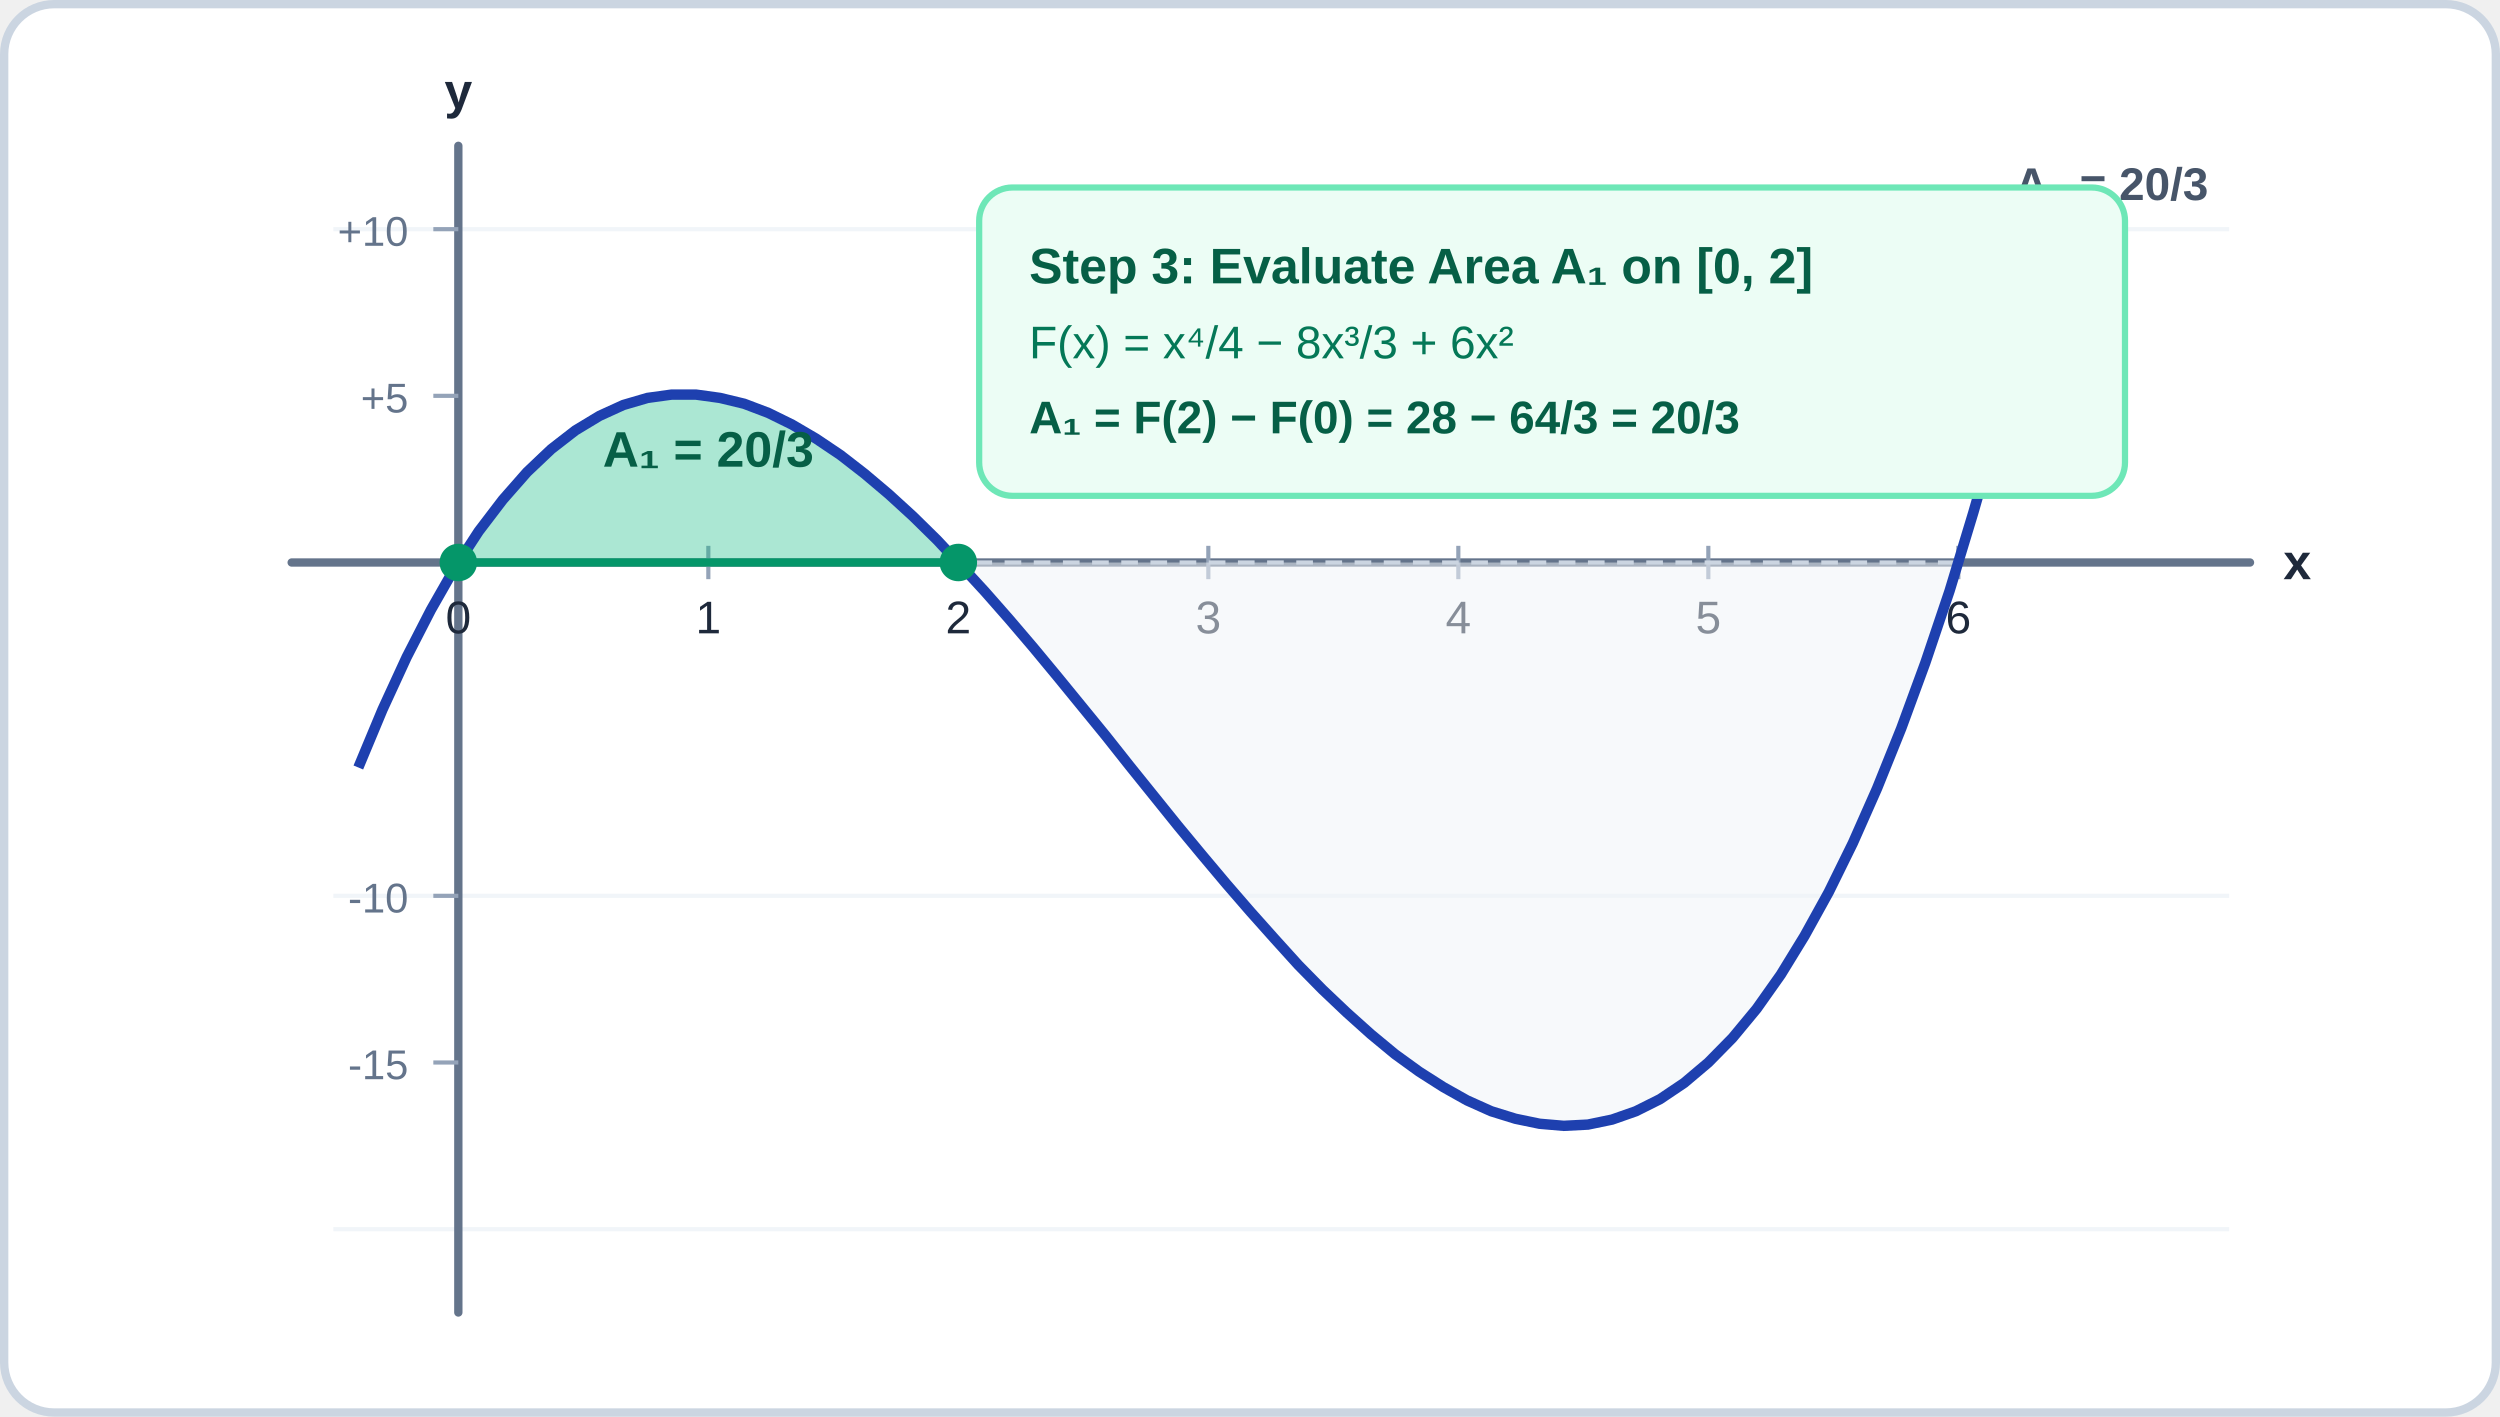
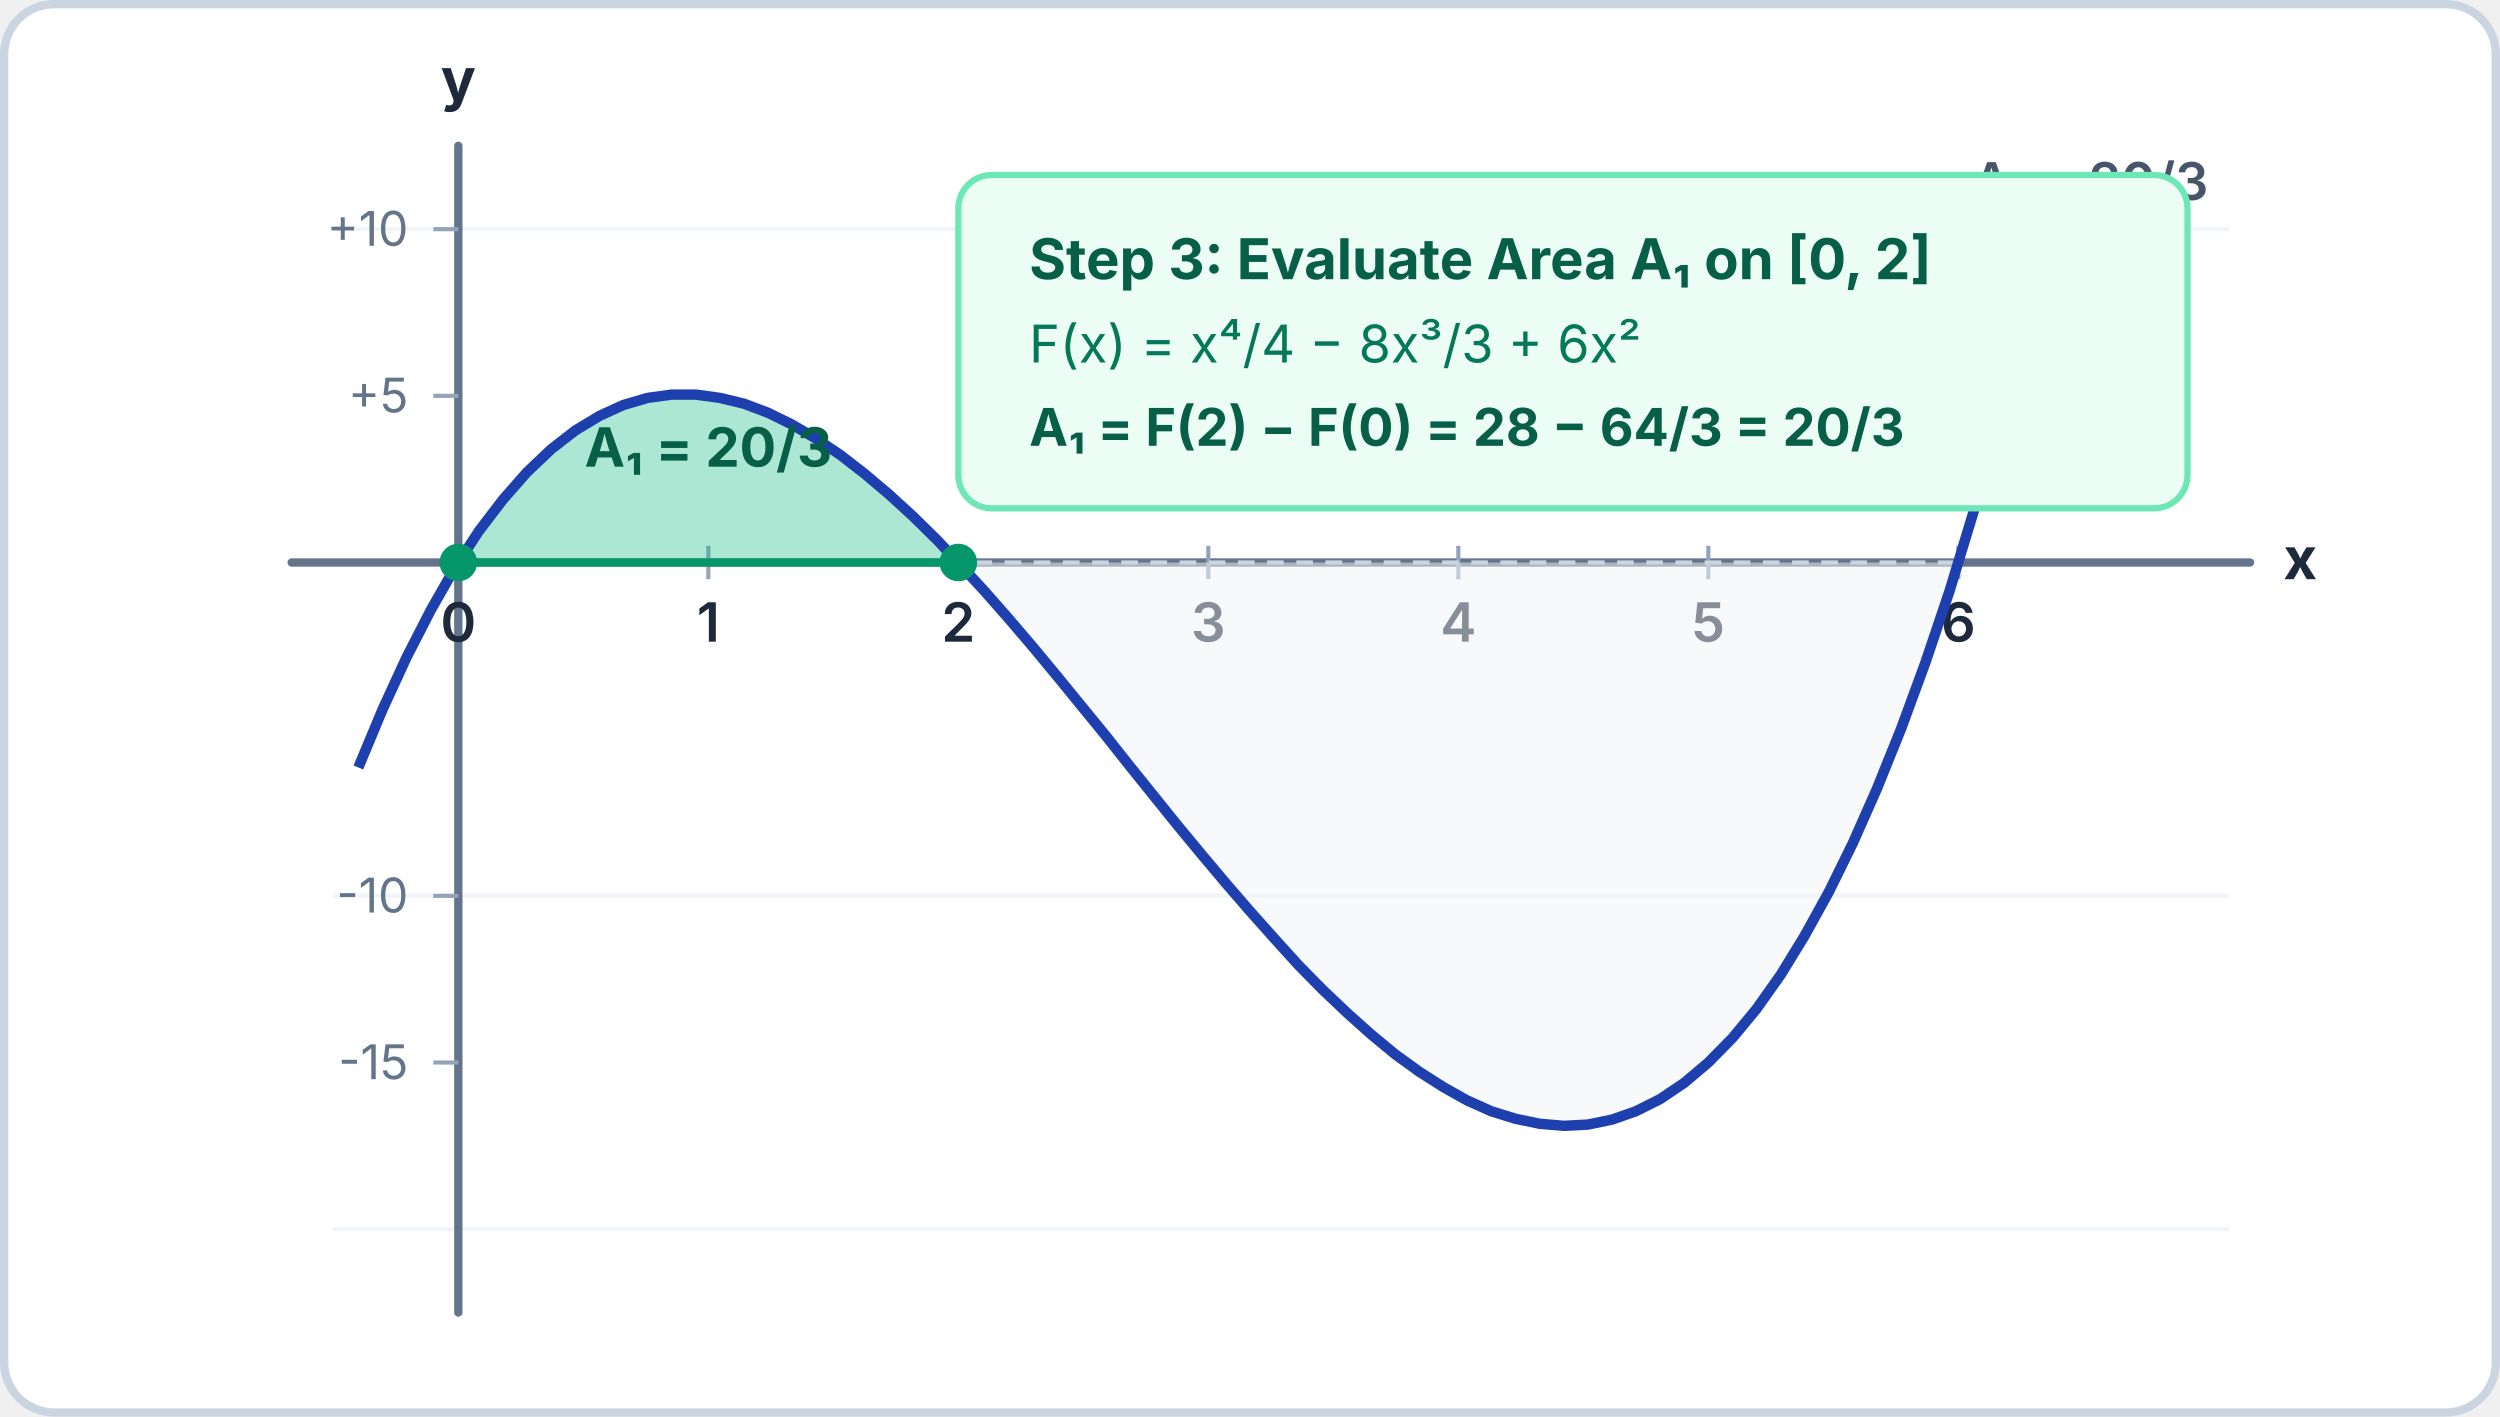
- <svg xmlns="http://www.w3.org/2000/svg" viewBox="0 0 600 340" width="50%" style="display:block;margin:0 auto;font-family:Arial,sans-serif;height:auto;max-width:100%">
+ <svg xmlns="http://www.w3.org/2000/svg" viewBox="0 0 600 340" width="100%" style="display:block;margin:0 auto;font-family:system-ui,-apple-system,sans-serif;height:auto;max-width:620px">
  <rect x="1" y="1" width="598" height="338" rx="12" fill="#fff" stroke="#cbd5e1" stroke-width="2" />
  <line x1="80" y1="55" x2="535" y2="55" stroke="#f1f5f9" stroke-width="1" />
  <line x1="80" y1="215" x2="535" y2="215" stroke="#f1f5f9" stroke-width="1" />
  <line x1="80" y1="295" x2="535" y2="295" stroke="#f1f5f9" stroke-width="1" />
  <line x1="70" y1="135" x2="540" y2="135" stroke="#64748b" stroke-width="2" stroke-linecap="round" />
  <line x1="110" y1="315" x2="110" y2="35" stroke="#64748b" stroke-width="2" stroke-linecap="round" />
  <line x1="110" y1="131" x2="110" y2="139" stroke="#94a3b8" stroke-width="1" />
-   <text x="110" y="152" fill="#1e293b" font-size="11" text-anchor="middle">0</text>
+   <text x="110" y="154" fill="#1e293b" font-size="13" font-weight="600" text-anchor="middle">0</text>
  <line x1="170" y1="131" x2="170" y2="139" stroke="#94a3b8" stroke-width="1" />
-   <text x="170" y="152" fill="#1e293b" font-size="11" text-anchor="middle">1</text>
+   <text x="170" y="154" fill="#1e293b" font-size="13" font-weight="600" text-anchor="middle">1</text>
  <line x1="230" y1="131" x2="230" y2="139" stroke="#94a3b8" stroke-width="1" />
-   <text x="230" y="152" fill="#1e293b" font-size="11" text-anchor="middle">2</text>
+   <text x="230" y="154" fill="#1e293b" font-size="13" font-weight="600" text-anchor="middle">2</text>
  <line x1="290" y1="131" x2="290" y2="139" stroke="#94a3b8" stroke-width="1" />
-   <text x="290" y="152" fill="#1e293b" font-size="11" text-anchor="middle">3</text>
+   <text x="290" y="154" fill="#1e293b" font-size="13" font-weight="600" text-anchor="middle">3</text>
  <line x1="350" y1="131" x2="350" y2="139" stroke="#94a3b8" stroke-width="1" />
-   <text x="350" y="152" fill="#1e293b" font-size="11" text-anchor="middle">4</text>
+   <text x="350" y="154" fill="#1e293b" font-size="13" font-weight="600" text-anchor="middle">4</text>
  <line x1="410" y1="131" x2="410" y2="139" stroke="#94a3b8" stroke-width="1" />
-   <text x="410" y="152" fill="#1e293b" font-size="11" text-anchor="middle">5</text>
+   <text x="410" y="154" fill="#1e293b" font-size="13" font-weight="600" text-anchor="middle">5</text>
  <line x1="470" y1="131" x2="470" y2="139" stroke="#94a3b8" stroke-width="1" />
-   <text x="470" y="152" fill="#1e293b" font-size="11" text-anchor="middle">6</text>
+   <text x="470" y="154" fill="#1e293b" font-size="13" font-weight="600" text-anchor="middle">6</text>
  <line x1="104" y1="55" x2="110" y2="55" stroke="#94a3b8" stroke-width="1" />
-   <text x="98" y="59" fill="#64748b" font-size="10" text-anchor="end">+10</text>
+   <text x="98" y="59" fill="#64748b" font-size="11.5" text-anchor="end">+10</text>
  <line x1="104" y1="95" x2="110" y2="95" stroke="#94a3b8" stroke-width="1" />
-   <text x="98" y="99" fill="#64748b" font-size="10" text-anchor="end">+5</text>
+   <text x="98" y="99" fill="#64748b" font-size="11.5" text-anchor="end">+5</text>
  <line x1="104" y1="215" x2="110" y2="215" stroke="#94a3b8" stroke-width="1" />
-   <text x="98" y="219" fill="#64748b" font-size="10" text-anchor="end">-10</text>
+   <text x="98" y="219" fill="#64748b" font-size="11.5" text-anchor="end">-10</text>
  <line x1="104" y1="255" x2="110" y2="255" stroke="#94a3b8" stroke-width="1" />
-   <text x="98" y="259" fill="#64748b" font-size="10" text-anchor="end">-15</text>
-   <text x="548" y="139" fill="#1e293b" font-size="12" text-anchor="start" font-weight="600">x</text>
-   <text x="110" y="26" fill="#1e293b" font-size="12" text-anchor="middle" font-weight="600">y</text>
-   <text x="530" y="48" fill="#475569" font-size="11" text-anchor="end" font-weight="600">A₁ = 20/3</text>
+   <text x="98" y="259" fill="#64748b" font-size="11.5" text-anchor="end">-15</text>
+   <text x="548" y="139" fill="#1e293b" font-size="14" text-anchor="start" font-weight="700">x</text>
+   <text x="110" y="24" fill="#1e293b" font-size="14" text-anchor="middle" font-weight="700">y</text>
+   <text x="530" y="48" fill="#475569" font-size="12.5" text-anchor="end" font-weight="600">A₁ = 20/3</text>
  <path d="M 110 135 L 114 128.9 L 118 123.3 L 122 118.3 L 126 113.8 L 130 109.8 L 134 106.3 L 138 103.3 L 142 100.8 L 146 98.7 L 150 97.1 L 154 95.9 L 158 95.1 L 162 94.7 L 166 94.6 L 170 95 L 174 95.7 L 178 96.8 L 182 98.1 L 186 99.8 L 190 101.8 L 194 104.1 L 198 106.6 L 202 109.4 L 206 112.5 L 210 115.7 L 214 119.2 L 218 122.9 L 222 126.8 L 226 130.8 L 230 135 L 230 135 L 110 135 Z" fill="#10b981" fill-opacity="0.35" stroke="#059669" stroke-width="2" />
  <path d="M 230 135 L 234.8 140.2 L 239.6 145.6 L 244.4 151.2 L 249.2 156.9 L 254 162.6 L 258.8 168.5 L 263.6 174.5 L 268.4 180.4 L 273.2 186.4 L 278 192.3 L 282.8 198.3 L 287.6 204.1 L 292.4 209.9 L 297.2 215.5 L 302 221 L 306.8 226.4 L 311.6 231.5 L 316.4 236.4 L 321.2 241.2 L 326 245.6 L 330.8 249.7 L 335.6 253.6 L 340.4 257.1 L 345.2 260.2 L 350 263 L 354.8 265.4 L 359.6 267.3 L 364.4 268.7 L 369.2 269.7 L 374 270.2 L 378.8 270.1 L 383.6 269.5 L 388.4 268.3 L 393.2 266.5 L 398 264 L 402.8 260.9 L 407.6 257.2 L 412.4 252.7 L 417.2 247.5 L 422 241.5 L 426.8 234.8 L 431.6 227.2 L 436.4 218.8 L 441.2 209.6 L 446 199.5 L 450.8 188.5 L 455.6 176.6 L 460.4 163.7 L 465.2 149.9 L 470 135 L 470 135 L 230 135 Z" fill="#f1f5f9" fill-opacity="0.5" stroke="#cbd5e1" stroke-width="1" stroke-dasharray="4 3" />
  <path d="M 86 184.2 L 91.8 170.3 L 97.6 157.7 L 103.4 146.4 L 109.1 136.4 L 114.9 127.5 L 120.7 119.9 L 126.5 113.3 L 132.3 107.8 L 138.1 103.3 L 143.9 99.8 L 149.6 97.2 L 155.4 95.5 L 161.2 94.7 L 167 94.7 L 172.8 95.5 L 178.6 96.9 L 184.4 99.1 L 190.1 101.9 L 195.9 105.3 L 201.7 109.2 L 207.5 113.7 L 213.3 118.6 L 219.1 123.9 L 224.9 129.6 L 230.6 135.7 L 236.4 142 L 242.2 148.6 L 248 155.4 L 253.8 162.4 L 259.6 169.5 L 265.4 176.6 L 271.1 183.8 L 276.9 191 L 282.7 198.2 L 288.5 205.2 L 294.3 212.1 L 300.1 218.8 L 305.9 225.3 L 311.6 231.6 L 317.4 237.5 L 323.2 243 L 329 248.2 L 334.8 253 L 340.6 257.2 L 346.4 260.9 L 352.1 264.1 L 357.9 266.7 L 363.7 268.5 L 369.5 269.7 L 375.3 270.2 L 381.1 269.9 L 386.9 268.7 L 392.6 266.7 L 398.4 263.8 L 404.2 259.9 L 410 255 L 415.8 249.1 L 421.6 242.1 L 427.4 233.9 L 433.1 224.6 L 438.9 214.1 L 444.7 202.3 L 450.5 189.2 L 456.3 174.8 L 462.1 159 L 467.9 141.8 L 473.6 123 L 479.4 102.8 L 485.2 81 L 491 57.7" fill="none" stroke="#1e40af" stroke-width="2.5" />
  <circle cx="110" cy="135" r="4.5" fill="#059669" />
  <circle cx="230" cy="135" r="4.5" fill="#059669" />
-   <text x="170" y="112" fill="#065f46" font-size="12" font-weight="bold" text-anchor="middle">A₁ = 20/3</text>
-   <rect x="235" y="45" width="275" height="74" rx="8" fill="#ecfdf5" stroke="#6ee7b7" stroke-width="1.5" />
-   <text x="247" y="68" fill="#065f46" font-size="12" font-weight="bold">Step 3: Evaluate Area A₁ on [0, 2]</text>
-   <text x="247" y="86" fill="#047857" font-size="11">F(x) = x⁴/4 − 8x³/3 + 6x²</text>
-   <text x="247" y="104" fill="#065f46" font-size="11" font-weight="bold">A₁ = F(2) − F(0) = 28 − 64/3 = 20/3</text>
+   <text x="170" y="112" fill="#065f46" font-size="13" font-weight="bold" text-anchor="middle">A₁ = 20/3</text>
+   <rect x="230" y="42" width="295" height="80" rx="8" fill="#ecfdf5" stroke="#6ee7b7" stroke-width="1.5" />
+   <text x="247" y="67" fill="#065f46" font-size="13.5" font-weight="bold">Step 3: Evaluate Area A₁ on [0, 2]</text>
+   <text x="247" y="87" fill="#047857" font-size="12.5">F(x) = x⁴/4 − 8x³/3 + 6x²</text>
+   <text x="247" y="107" fill="#065f46" font-size="12.5" font-weight="bold">A₁ = F(2) − F(0) = 28 − 64/3 = 20/3</text>
</svg>
